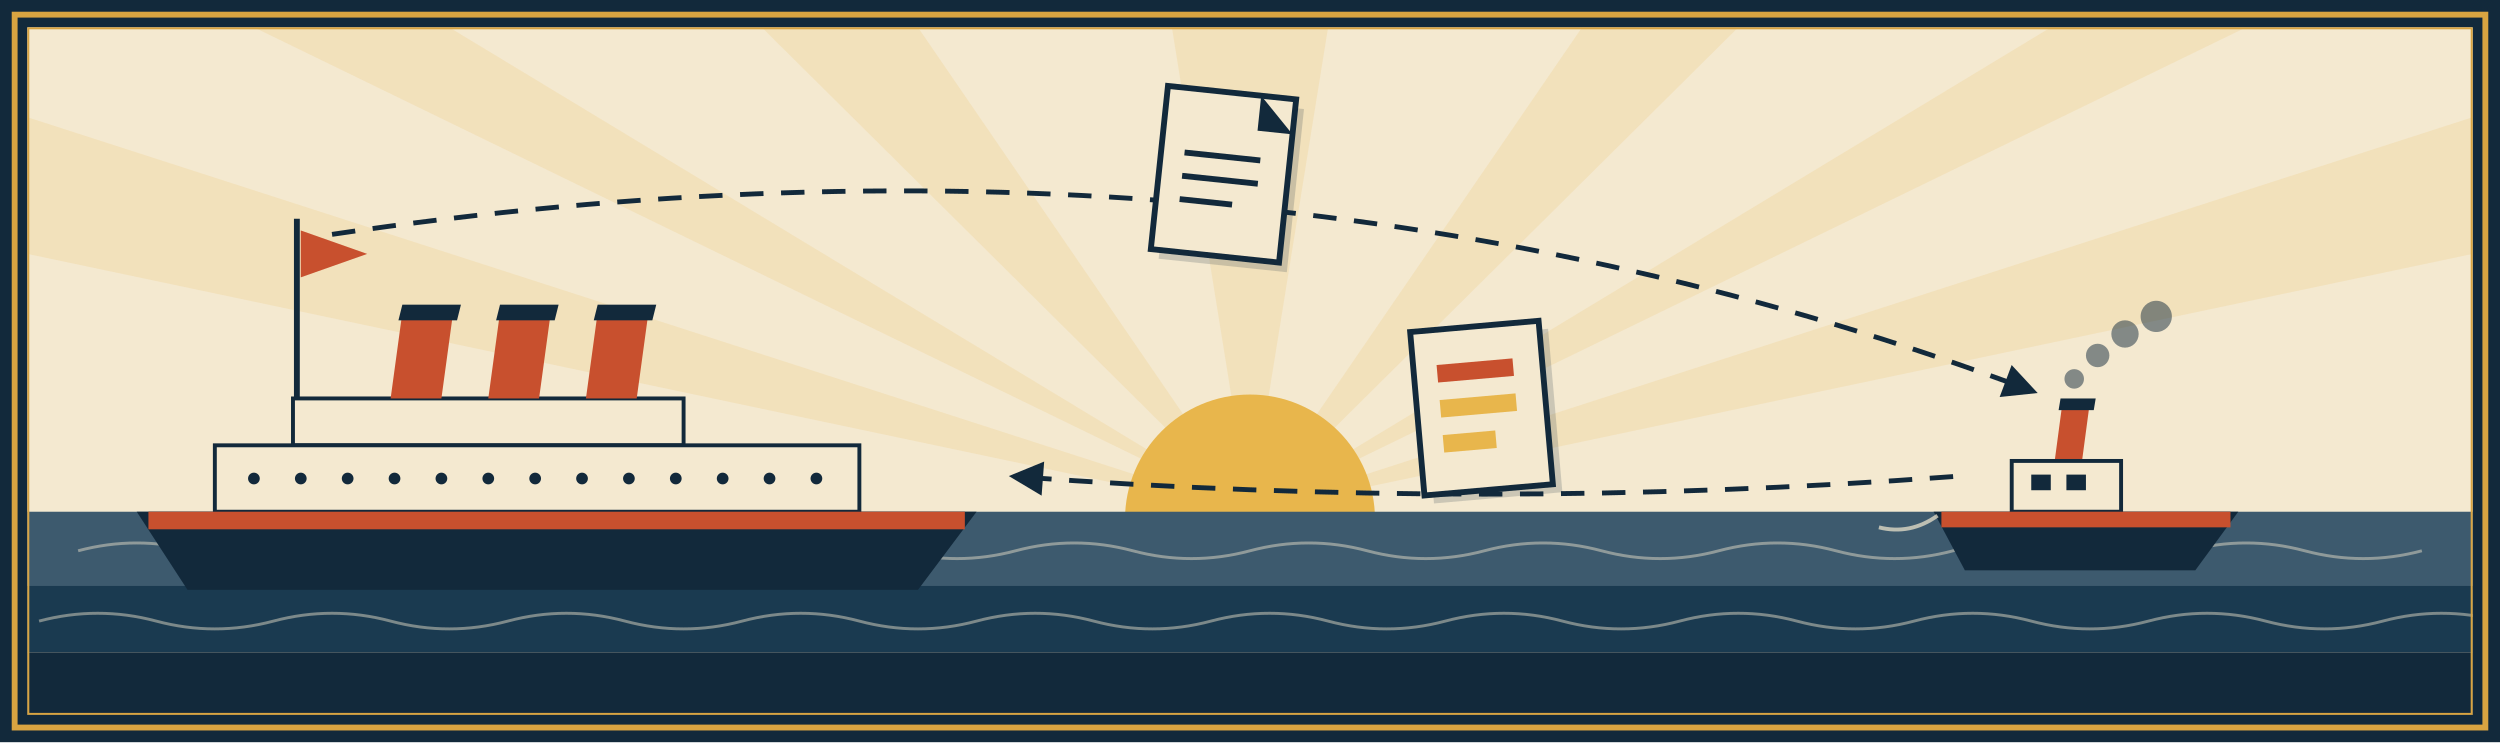
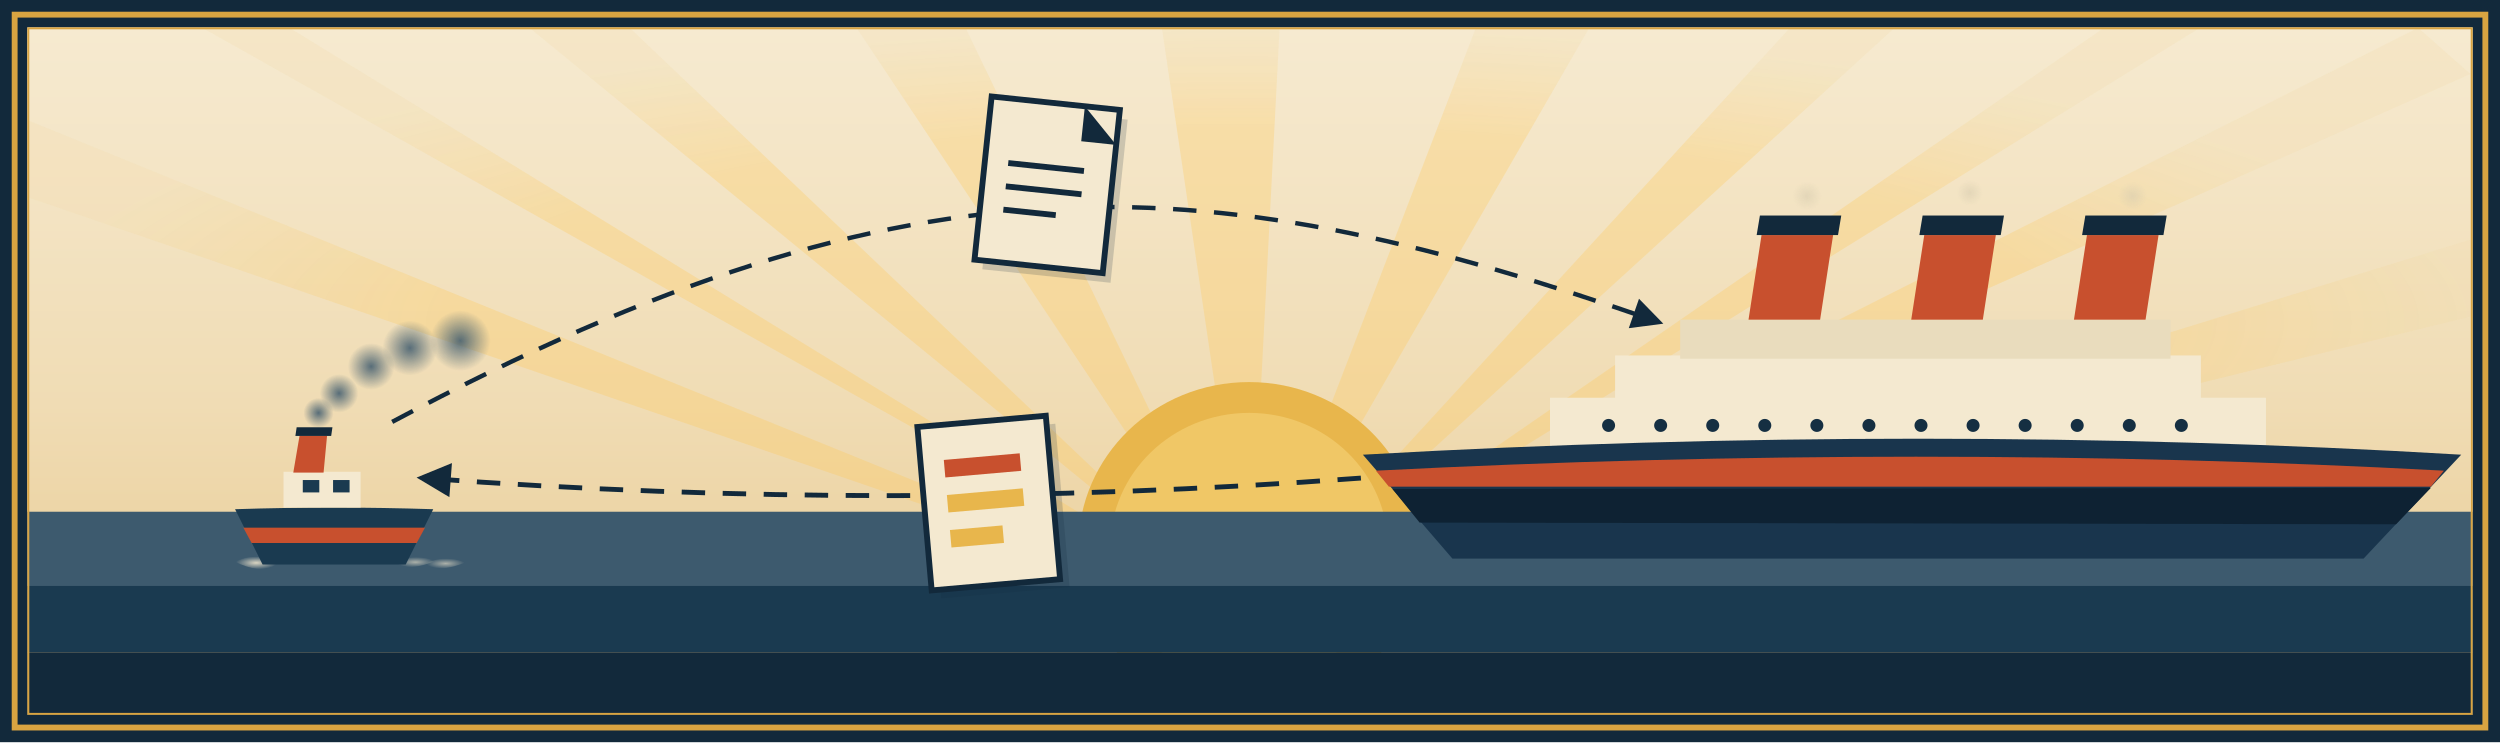
- <svg xmlns="http://www.w3.org/2000/svg" viewBox="0 0 1280 380" role="img" aria-label="The liner sends a folded brief across the water to the tug; the tug sends back a diff, a page marked with red and gold lines.">
-   <defs>
+ <svg xmlns="http://www.w3.org/2000/svg" xmlns:xlink="http://www.w3.org/1999/xlink" viewBox="0 0 1280 380" role="img" aria-label="The liner sends a folded brief across the water to the tug; the tug sends back a diff, a page marked with red and gold lines." version="1.1" id="svg45">
+   <defs id="defs1">
    <marker id="arrow" viewBox="0 0 10 10" refX="8" refY="5" markerWidth="7" markerHeight="7" orient="auto">
-       <path d="M0,0 L10,5 L0,10 Z" fill="#12293b" />
+       <path d="M0,0 L10,5 L0,10 Z" fill="#12293b" id="path1" />
    </marker>
    <clipPath id="inner">
-       <rect x="14" y="14" width="1252" height="352" />
+       <rect x="14" y="14" width="1252" height="352" id="rect1" />
    </clipPath>
+     <radialGradient xlink:href="#linearGradient74" id="radialGradient76" cx="247.346" cy="358.184" fx="247.346" fy="358.184" r="15" gradientTransform="matrix(1,0,0,0.3111111,0,246.749)" gradientUnits="userSpaceOnUse" />
+     <linearGradient id="linearGradient74">
+       <stop style="stop-color:#f4e9d0;stop-opacity:1;" offset="0" id="stop75" />
+       <stop style="stop-color:#f4e9d0;stop-opacity:0;" offset="1" id="stop76" />
+     </linearGradient>
+     <radialGradient xlink:href="#linearGradient74" id="radialGradient78" cx="390" cy="354.75" fx="390" fy="354.75" r="14" gradientTransform="matrix(1,0,0,0.2678571,-26.96648,262.6588)" gradientUnits="userSpaceOnUse" />
+     <radialGradient xlink:href="#linearGradient74" id="radialGradient78-1" cx="390" cy="354.75" fx="390" fy="354.75" r="14" gradientTransform="matrix(1,0,0,0.2678571,-4.96708,263.6606)" gradientUnits="userSpaceOnUse" />
+     <radialGradient xlink:href="#linearGradient72" id="radialGradient74" cx="336" cy="234" fx="336" fy="234" r="11" gradientUnits="userSpaceOnUse" />
+     <linearGradient id="linearGradient72">
+       <stop style="stop-color:#3d5a6e;stop-opacity:1;" offset="0" id="stop73" />
+       <stop style="stop-color:#3d5a6e;stop-opacity:0;" offset="1" id="stop74" />
+     </linearGradient>
+     <radialGradient xlink:href="#linearGradient72" id="radialGradient72" cx="358" cy="218" fx="358" fy="218" r="14" gradientUnits="userSpaceOnUse" gradientTransform="translate(-7.034733,1.758683)" />
+     <radialGradient xlink:href="#linearGradient72" id="radialGradient70" cx="386" cy="202" fx="386" fy="202" r="17" gradientUnits="userSpaceOnUse" gradientTransform="translate(-11.72456,-1.758683)" />
+     <radialGradient xlink:href="#linearGradient72" id="radialGradient68" cx="420" cy="188" fx="420" fy="188" r="20" gradientUnits="userSpaceOnUse" gradientTransform="translate(-17.58683,-1.172456)" />
+     <radialGradient xlink:href="#linearGradient72" id="radialGradient66" cx="459" cy="178" fx="459" fy="178" r="22" gradientUnits="userSpaceOnUse" gradientTransform="translate(-19.93174,3.517367)" />
+     <radialGradient xlink:href="#linearGradient82" id="radialGradient84" cx="778" cy="144" fx="778" fy="144" r="9" gradientUnits="userSpaceOnUse" />
+     <linearGradient id="linearGradient82">
+       <stop style="stop-color:#d9cdb0;stop-opacity:1;" offset="0" id="stop83" />
+       <stop style="stop-color:#d9cdb0;stop-opacity:0;" offset="1" id="stop84" />
+     </linearGradient>
+     <radialGradient xlink:href="#linearGradient82" id="radialGradient82" cx="878" cy="142" fx="878" fy="142" r="8" gradientUnits="userSpaceOnUse" />
+     <radialGradient xlink:href="#linearGradient82" id="radialGradient80" cx="978" cy="144" fx="978" fy="144" r="9" gradientUnits="userSpaceOnUse" />
+     <radialGradient xlink:href="#linearGradient86" id="radialGradient87" cx="0" cy="-153" fx="0" fy="-153" r="560" gradientTransform="matrix(1,0,0,0.2732143,0,-111.1982)" gradientUnits="userSpaceOnUse" />
+     <linearGradient id="linearGradient86">
+       <stop style="stop-color:#ffc650;stop-opacity:1;" offset="0.662" id="stop86" />
+       <stop style="stop-color:#f0daa7;stop-opacity:0.832;" offset="1" id="stop87" />
+     </linearGradient>
+     <radialGradient xlink:href="#linearGradient86" id="radialGradient2" cx="0" cy="-153" fx="0" fy="-153" r="560" gradientTransform="matrix(1,0,0,0.2732143,0,-111.1982)" gradientUnits="userSpaceOnUse" />
+     <radialGradient xlink:href="#linearGradient86" id="radialGradient4" cx="0" cy="-153" fx="0" fy="-153" r="560" gradientTransform="matrix(1,0,0,0.2732143,0,-111.1982)" gradientUnits="userSpaceOnUse" />
+     <radialGradient xlink:href="#linearGradient86" id="radialGradient6" cx="0" cy="-153" fx="0" fy="-153" r="560" gradientTransform="matrix(1,0,0,0.2732143,0,-111.1982)" gradientUnits="userSpaceOnUse" />
+     <radialGradient xlink:href="#linearGradient86" id="radialGradient8" cx="0" cy="-153" fx="0" fy="-153" r="560" gradientTransform="matrix(1,0,0,0.2732143,0,-111.1982)" gradientUnits="userSpaceOnUse" />
+     <radialGradient xlink:href="#linearGradient86" id="radialGradient10" cx="0" cy="-153" fx="0" fy="-153" r="560" gradientTransform="matrix(1,0,0,0.2732143,0,-111.1982)" gradientUnits="userSpaceOnUse" />
+     <radialGradient xlink:href="#linearGradient86" id="radialGradient12" cx="0" cy="-153" fx="0" fy="-153" r="560" gradientTransform="matrix(1,0,0,0.2732143,0,-111.1982)" gradientUnits="userSpaceOnUse" />
+     <radialGradient xlink:href="#linearGradient86" id="radialGradient14" cx="0" cy="-153" fx="0" fy="-153" r="560" gradientTransform="matrix(1,0,0,0.2732143,0,-111.1982)" gradientUnits="userSpaceOnUse" />
+     <radialGradient xlink:href="#linearGradient86" id="radialGradient16" cx="0" cy="-153" fx="0" fy="-153" r="560" gradientTransform="matrix(1,0,0,0.2732143,0,-111.1982)" gradientUnits="userSpaceOnUse" />
+     <radialGradient xlink:href="#linearGradient86" id="radialGradient18" cx="0" cy="-153" fx="0" fy="-153" r="560" gradientTransform="matrix(1,0,0,0.2732143,0,-111.1982)" gradientUnits="userSpaceOnUse" />
+     <radialGradient xlink:href="#linearGradient86" id="radialGradient20" cx="0" cy="-153" fx="0" fy="-153" r="560" gradientTransform="matrix(1,0,0,0.2732143,0,-111.1982)" gradientUnits="userSpaceOnUse" />
+     <linearGradient id="sky" x1="14.855" y1="38.774" x2="14.855" y2="801.339" gradientTransform="matrix(1.615602,0,0,0.6189644,-65,-49)" gradientUnits="userSpaceOnUse">
+       <stop offset="0" stop-color="#f6ead0" id="stop23" />
+       <stop offset="0.55" stop-color="#f0dcb4" id="stop24" />
+       <stop offset="1" stop-color="#e7c98f" id="stop25" />
+     </linearGradient>
+     <radialGradient xlink:href="#linearGradient86" id="radialGradient25" gradientUnits="userSpaceOnUse" gradientTransform="matrix(1,0,0,0.2732143,0,-111.1982)" cx="0" cy="-153" fx="0" fy="-153" r="560" />
+     <radialGradient xlink:href="#linearGradient86" id="radialGradient26" gradientUnits="userSpaceOnUse" gradientTransform="matrix(1,0,0,0.2732143,0,-111.1982)" cx="0" cy="-153" fx="0" fy="-153" r="560" />
+     <radialGradient xlink:href="#linearGradient86" id="radialGradient27" gradientUnits="userSpaceOnUse" gradientTransform="matrix(1,0,0,0.2732143,0,-111.1982)" cx="0" cy="-153" fx="0" fy="-153" r="560" />
+     <radialGradient xlink:href="#linearGradient86" id="radialGradient28" gradientUnits="userSpaceOnUse" gradientTransform="matrix(1,0,0,0.2732143,0,-111.1982)" cx="0" cy="-153" fx="0" fy="-153" r="560" />
+     <radialGradient xlink:href="#linearGradient86" id="radialGradient29" gradientUnits="userSpaceOnUse" gradientTransform="matrix(1,0,0,0.2732143,0,-111.1982)" cx="0" cy="-153" fx="0" fy="-153" r="560" />
+     <radialGradient xlink:href="#linearGradient86" id="radialGradient30" gradientUnits="userSpaceOnUse" gradientTransform="matrix(1,0,0,0.2732143,0,-111.1982)" cx="0" cy="-153" fx="0" fy="-153" r="560" />
+     <radialGradient xlink:href="#linearGradient86" id="radialGradient31" gradientUnits="userSpaceOnUse" gradientTransform="matrix(1,0,0,0.2732143,0,-111.1982)" cx="0" cy="-153" fx="0" fy="-153" r="560" />
+     <radialGradient xlink:href="#linearGradient86" id="radialGradient32" gradientUnits="userSpaceOnUse" gradientTransform="matrix(1,0,0,0.2732143,0,-111.1982)" cx="0" cy="-153" fx="0" fy="-153" r="560" />
+     <radialGradient xlink:href="#linearGradient86" id="radialGradient33" gradientUnits="userSpaceOnUse" gradientTransform="matrix(1,0,0,0.2732143,0,-111.1982)" cx="0" cy="-153" fx="0" fy="-153" r="560" />
+     <radialGradient xlink:href="#linearGradient86" id="radialGradient34" gradientUnits="userSpaceOnUse" gradientTransform="matrix(1,0,0,0.2732143,0,-111.1982)" cx="0" cy="-153" fx="0" fy="-153" r="560" />
+     <linearGradient id="sky-9" x1="14.855" y1="38.774" x2="14.855" y2="801.339" gradientTransform="matrix(1.639885,0,0,0.45809,-10.23599,-2.52062)" gradientUnits="userSpaceOnUse">
+       <stop offset="0" stop-color="#f6ead0" id="stop1" />
+       <stop offset="0.55" stop-color="#f0dcb4" id="stop2" />
+       <stop offset="1" stop-color="#e7c98f" id="stop3" />
+     </linearGradient>
  </defs>
-   <rect width="1280" height="380" fill="#12293b" />
-   <rect x="14" y="14" width="1252" height="352" fill="#f4e9d0" />
-   <g clip-path="url(#inner)">
-     <g fill="#e8b64c" opacity=".16">
-       <path d="M640,262 L14,60 L14,130 Z M640,262 L130,14 L230,14 Z M640,262 L390,14 L470,14 Z M640,262 L600,14 L680,14 Z M640,262 L810,14 L890,14 Z M640,262 L1050,14 L1150,14 Z M640,262 L1266,60 L1266,130 Z" />
+   <rect width="1280" height="380" fill="#12293b" id="rect2" />
+   <rect x="14" y="14" width="1252" height="352" fill="#f4e9d0" id="rect3" />
+   <rect x="14.125" y="15.242" width="1250.517" height="349.323" fill="url(#sky)" id="rect6-7" style="fill:url(#sky-9);stroke-width:0.867" />
+   <g transform="matrix(1.016555,0,0,0.9858399,639.5325,315.8902)" id="g16">
+     <g fill="#e8b64c" opacity="0.28" id="g15" transform="scale(1.098499,1)" style="fill:url(#radialGradient87)">
+       <path d="m 0,0 -560,-258 v 40 z" id="path6" style="fill:url(#radialGradient25)" />
+       <path d="m 0,0 -480,-306 h 40 z" id="path7" style="fill:url(#radialGradient26)" />
+       <path d="m 0,0 -330,-306 h 46 z" id="path8" style="fill:url(#radialGradient27)" />
+       <path d="m 0,0 -180,-306 h 50 z" id="path9" style="fill:url(#radialGradient28)" />
+       <path d="M 0,0 -40,-306 H 14 Z" id="path10" style="fill:url(#radialGradient29)" />
+       <path d="m 0,0 104,-306 h 52 z" id="path11" style="fill:url(#radialGradient30)" />
+       <path d="m 0,0 248,-306 h 48 z" id="path12" style="fill:url(#radialGradient31)" />
+       <path d="m 0,0 392,-306 h 44 z" id="path13" style="fill:url(#radialGradient32)" />
+       <path d="m 0,0 536,-306 24,24 z" id="path14" style="fill:url(#radialGradient33)" />
+       <path d="m 0,0 560,-196 v 40 z" id="path15" style="fill:url(#radialGradient34)" />
    </g>
-     <circle cx="640" cy="266" r="64" fill="#e8b64c" />
-     <rect x="14" y="262" width="1252" height="40" fill="#3d5a6e" />
-     <rect x="14" y="300" width="1252" height="34" fill="#1a3a50" />
-     <rect x="14" y="334" width="1252" height="32" fill="#12293b" />
-     <g stroke="#f4e9d0" stroke-width="1.5" fill="none" opacity=".45">
-       <path d="M40,282 q30,-8 60,0 t60,0 t60,0 t60,0 t60,0 t60,0 t60,0 t60,0 t60,0 t60,0 t60,0 t60,0 t60,0 t60,0 t60,0 t60,0 t60,0 t60,0 t60,0 t60,0" />
-       <path d="M20,318 q30,-8 60,0 t60,0 t60,0 t60,0 t60,0 t60,0 t60,0 t60,0 t60,0 t60,0 t60,0 t60,0 t60,0 t60,0 t60,0 t60,0 t60,0 t60,0 t60,0 t60,0 t60,0" />
-     </g>
-     <g>
-       <line x1="152" y1="206" x2="152" y2="112" stroke="#12293b" stroke-width="3" />
-       <path d="M154,118 L188,130 L154,142 Z" fill="#c8502e" />
-       <rect x="150" y="204" width="200" height="24" fill="#f4e9d0" stroke="#12293b" stroke-width="2" />
-       <rect x="110" y="228" width="330" height="34" fill="#f4e9d0" stroke="#12293b" stroke-width="2" />
-       <g fill="#c8502e">
-         <path d="M200,204 L226,204 L232,160 L206,160 Z" />
-         <path d="M250,204 L276,204 L282,160 L256,160 Z" />
-         <path d="M300,204 L326,204 L332,160 L306,160 Z" />
-       </g>
-       <g fill="#12293b">
-         <path d="M204,164 L234,164 L236,156 L206,156 Z" />
-         <path d="M254,164 L284,164 L286,156 L256,156 Z" />
-         <path d="M304,164 L334,164 L336,156 L306,156 Z" />
-       </g>
-       <g fill="#12293b">
-         <circle cx="130" cy="245" r="3" />
-         <circle cx="154" cy="245" r="3" />
-         <circle cx="178" cy="245" r="3" />
-         <circle cx="202" cy="245" r="3" />
-         <circle cx="226" cy="245" r="3" />
-         <circle cx="250" cy="245" r="3" />
-         <circle cx="274" cy="245" r="3" />
-         <circle cx="298" cy="245" r="3" />
-         <circle cx="322" cy="245" r="3" />
-         <circle cx="346" cy="245" r="3" />
-         <circle cx="370" cy="245" r="3" />
-         <circle cx="394" cy="245" r="3" />
-         <circle cx="418" cy="245" r="3" />
-       </g>
-       <path d="M70,262 L96,302 L470,302 L500,262 Z" fill="#12293b" />
-       <rect x="76" y="262" width="418" height="9" fill="#c8502e" />
-     </g>
-     <g>
-       <g fill="#12293b" opacity=".5">
-         <circle cx="1062" cy="194" r="5" />
-         <circle cx="1074" cy="182" r="6" />
-         <circle cx="1088" cy="171" r="7" />
-         <circle cx="1104" cy="162" r="8" />
-       </g>
-       <path d="M1052,236 L1066,236 L1070,206 L1056,206 Z" fill="#c8502e" />
-       <path d="M1054,210 L1072,210 L1073,204 L1055,204 Z" fill="#12293b" />
-       <rect x="1030" y="236" width="56" height="26" fill="#f4e9d0" stroke="#12293b" stroke-width="2" />
-       <rect x="1040" y="243" width="10" height="8" fill="#12293b" />
-       <rect x="1058" y="243" width="10" height="8" fill="#12293b" />
-       <path d="M990,262 L1006,292 L1124,292 L1146,262 Z" fill="#12293b" />
-       <rect x="994" y="262" width="148" height="8" fill="#c8502e" />
-       <path d="M992,264 q-14,10 -30,6" stroke="#f4e9d0" stroke-width="2" fill="none" opacity=".7" />
-     </g>
-     <path d="M170,120 Q640,50 1040,200" fill="none" stroke="#12293b" stroke-width="2.5" stroke-dasharray="12 9" marker-end="url(#arrow)" />
-     <g transform="translate(598,44) rotate(6) scale(1.5)">
-       <rect x="3" y="3" width="44" height="56" fill="#12293b" opacity=".18" />
-       <rect x="0" y="0" width="44" height="56" fill="#f4e9d0" stroke="#12293b" stroke-width="2" />
-       <path d="M32,0 L44,12 L32,12 Z" fill="#12293b" />
-       <g stroke="#12293b" stroke-width="2">
-         <line x1="8" y1="22" x2="34" y2="22" />
-         <line x1="8" y1="30" x2="34" y2="30" />
-         <line x1="8" y1="38" x2="26" y2="38" />
-       </g>
-     </g>
-     <path d="M1000,244 Q760,262 520,244" fill="none" stroke="#12293b" stroke-width="2.5" stroke-dasharray="12 9" marker-end="url(#arrow)" />
-     <g transform="translate(722,170) rotate(-5) scale(1.5)">
-       <rect x="3" y="3" width="44" height="56" fill="#12293b" opacity=".18" />
-       <rect x="0" y="0" width="44" height="56" fill="#f4e9d0" stroke="#12293b" stroke-width="2" />
-       <rect x="8" y="12" width="26" height="6" fill="#c8502e" />
-       <rect x="8" y="24" width="26" height="6" fill="#e8b64c" />
-       <rect x="8" y="36" width="18" height="6" fill="#e8b64c" />
+     <circle cx="0" cy="-36" r="86" fill="#e8b64c" id="circle15" />
+     <circle cx="0" cy="-36" r="70" fill="#f0c766" id="circle16" />
+   </g>
+   <g clip-path="url(#inner)" id="g44" style="display:inline">
+     <rect x="14" y="262" width="1252" height="40" fill="#3d5a6e" id="rect4" />
+     <rect x="14" y="300" width="1252" height="34" fill="#1a3a50" id="rect5" />
+     <rect x="14" y="334" width="1252" height="32" fill="#12293b" id="rect6" />
+   </g>
+   <path d="M 200.801,216.006 C 472.901,70.944 622.739,86.241 848.603,164.681" fill="none" stroke="#12293b" stroke-width="2.278" stroke-dasharray="12, 9" marker-end="url(#arrow)" id="path35" transform="translate(-1.8559386e-6)" />
+   <path d="m 696.779,244.772 q -240,18 -480,0" fill="none" stroke="#12293b" stroke-width="2.5" stroke-dasharray="12, 9" marker-end="url(#arrow)" id="path39" />
+   <g transform="matrix(1.491783,0.1567927,-0.1567927,1.491783,507.7282,49.40087)" id="g39">
+     <rect x="3" y="3" width="44" height="56" fill="#12293b" opacity="0.18" id="rect35" />
+     <rect x="0" y="0" width="44" height="56" fill="#f4e9d0" stroke="#12293b" stroke-width="2" id="rect36" />
+     <path d="M 32,0 44,12 H 32 Z" fill="#12293b" id="path36" />
+     <g stroke="#12293b" stroke-width="2" id="g38">
+       <line x1="8" y1="22" x2="34" y2="22" id="line36" />
+       <line x1="8" y1="30" x2="34" y2="30" id="line37" />
+       <line x1="8" y1="38" x2="26" y2="38" id="line38" />
    </g>
  </g>
-   <rect x="7.5" y="7.5" width="1265" height="365" fill="none" stroke="#d9a441" stroke-width="3" />
-   <rect x="14.5" y="14.5" width="1251" height="351" fill="none" stroke="#d9a441" stroke-width="1" />
+   <g transform="matrix(1.494292,-0.1307336,0.1307336,1.494292,469.702,218.6079)" id="g43">
+     <rect x="3" y="3" width="44" height="56" fill="#12293b" opacity="0.18" id="rect39" />
+     <rect x="0" y="0" width="44" height="56" fill="#f4e9d0" stroke="#12293b" stroke-width="2" id="rect40" />
+     <rect x="8" y="12" width="26" height="6" fill="#c8502e" id="rect41" />
+     <rect x="8" y="24" width="26" height="6" fill="#e8b64c" id="rect42" />
+     <rect x="8" y="36" width="18" height="6" fill="#e8b64c" id="rect43" />
+   </g>
+   <rect x="7.5" y="7.5" width="1265" height="365" fill="none" stroke="#d9a441" stroke-width="3" id="rect44" />
+   <rect x="14.5" y="14.5" width="1251" height="351" fill="none" stroke="#d9a441" stroke-width="1" id="rect45" />
+   <g id="g43-1" transform="matrix(0.8331158,0,0,0.8331158,277.0687,-19.62258)">
+     <rect x="620" y="268" width="440" height="34" fill="#f4e9d0" id="rect22" />
+     <path d="m 505,302.991 55,63.839 h 560 l 60,-63.839 q -330,-19.643 -675,0 z" fill="#152f42" id="path20" style="fill:#19354d;fill-opacity:1;stroke-width:1.108" />
+     <path d="m 539.882,344.732 600.028,1.034 21.443,-22.399 -638.178,0.689 z" fill="#0e2233" id="path21" style="stroke-width:1.103" />
+     <path d="m 520.968,322.634 h 640.396 l 7.968,-9.821 q -320.696,-17.187 -656.331,0 z" fill="#c8502e" id="path22" style="stroke-width:1.106" />
+     <rect x="660" y="242" width="360" height="28" fill="#f4e9d0" id="rect23" />
+     <rect x="700" y="220" width="301.352" height="24" fill="#e9dcbd" id="rect24" style="stroke-width:1.037" />
+     <g fill="#152f42" id="g35">
+       <circle cx="656" cy="285" r="4" id="circle24" />
+       <circle cx="688" cy="285" r="4" id="circle25" />
+       <circle cx="720" cy="285" r="4" id="circle26" />
+       <circle cx="752" cy="285" r="4" id="circle27" />
+       <circle cx="784" cy="285" r="4" id="circle28" />
+       <circle cx="816" cy="285" r="4" id="circle29" />
+       <circle cx="848" cy="285" r="4" id="circle30" />
+       <circle cx="880" cy="285" r="4" id="circle31" />
+       <circle cx="912" cy="285" r="4" id="circle32" />
+       <circle cx="944" cy="285" r="4" id="circle33" />
+       <circle cx="976" cy="285" r="4" id="circle34" />
+       <circle cx="1008" cy="285" r="4" id="circle35" />
+     </g>
+     <g id="g40">
+       <path d="m 742,220 h 44 l 8,-52 h -44 z" fill="#c8502e" id="path35-5" />
+       <path d="m 747,168 h 50 l 2,-12 h -50 z" fill="#12293b" id="path36-5" />
+       <path d="m 842,220 h 44 l 8,-52 h -44 z" fill="#c8502e" id="path37" />
+       <path d="m 847,168 h 50 l 2,-12 h -50 z" fill="#12293b" id="path38" />
+       <path d="m 942,220 h 44 l 8,-52 h -44 z" fill="#c8502e" id="path39-8" />
+       <path d="m 947,168 h 50 l 2,-12 h -50 z" fill="#12293b" id="path40" />
+     </g>
+     <g fill="#d9cdb0" opacity="0.6" id="g42">
+       <circle cx="778" cy="144" r="9" id="circle40" style="fill:url(#radialGradient84)" />
+       <circle cx="878" cy="142" r="8" id="circle41" style="fill:url(#radialGradient82)" />
+       <circle cx="978" cy="144" r="9" id="circle42" style="fill:url(#radialGradient80)" />
+     </g>
+   </g>
+   <g id="g53" transform="matrix(0.704655,0,0,0.704655,-43.12818,35.79108)">
+     <path d="m 262.346,357.517 q -16,-8 -30,0 16,8 30,4 z" fill="#f4e9d0" opacity="0.85" id="path52" style="fill:url(#radialGradient76)" />
+     <path d="m 349.034,356.931 q 16,-6 28,0 -14,6 -28,4 z" fill="#f4e9d0" opacity="0.6" id="path53" style="fill:url(#radialGradient78)" />
+     <path d="m 371.033,357.933 q 16,-6 28,0 -14,6 -28,4 z" fill="#f4e9d0" opacity="0.6" id="path53-5" style="fill:url(#radialGradient78-1)" />
+     <path d="m 232,319.2 20,40.181 h 104 l 20,-40.181 c -49.172,-1.579 -95.414,-1.579 -144,0 z" fill="#1a3a50" id="path44" style="stroke-width:1.056" />
+     <path d="m 244,343.755 h 120 l 6,-11.161 H 238 Z" fill="#c8502e" id="path45" style="stroke-width:1.056" />
+     <rect x="267.207" y="292" width="56" height="26" fill="#f4e9d0" id="rect45-5" />
+     <rect x="281.207" y="298" width="12" height="9" fill="#1a3a50" id="rect46" />
+     <rect x="303.207" y="298" width="12" height="9" fill="#1a3a50" id="rect47" />
+     <path d="m 274.31,292.586 h 22 l 2.521,-26.625 h -20 z" fill="#c8502e" id="path47" style="stroke-width:0.837" />
+     <path d="m 275.83,265.962 h 26 l 0.927,-6.306 h -26 z" fill="#12293b" id="path48" style="stroke-width:0.837" />
+     <g fill="#3d5a6e" opacity="0.85" id="g52" transform="translate(-43.38085,15.24192)">
+       <circle cx="336" cy="234" r="11" id="circle48" style="fill:url(#radialGradient74)" />
+       <circle cx="350.965" cy="219.759" r="14" id="circle49" style="fill:url(#radialGradient72)" />
+       <circle cx="374.275" cy="200.241" r="17" id="circle50" style="fill:url(#radialGradient70)" />
+       <circle cx="402.413" cy="186.828" r="20" id="circle51" style="fill:url(#radialGradient68)" />
+       <circle cx="439.068" cy="181.517" r="22" id="circle52" style="fill:url(#radialGradient66)" />
+     </g>
+   </g>
</svg>
